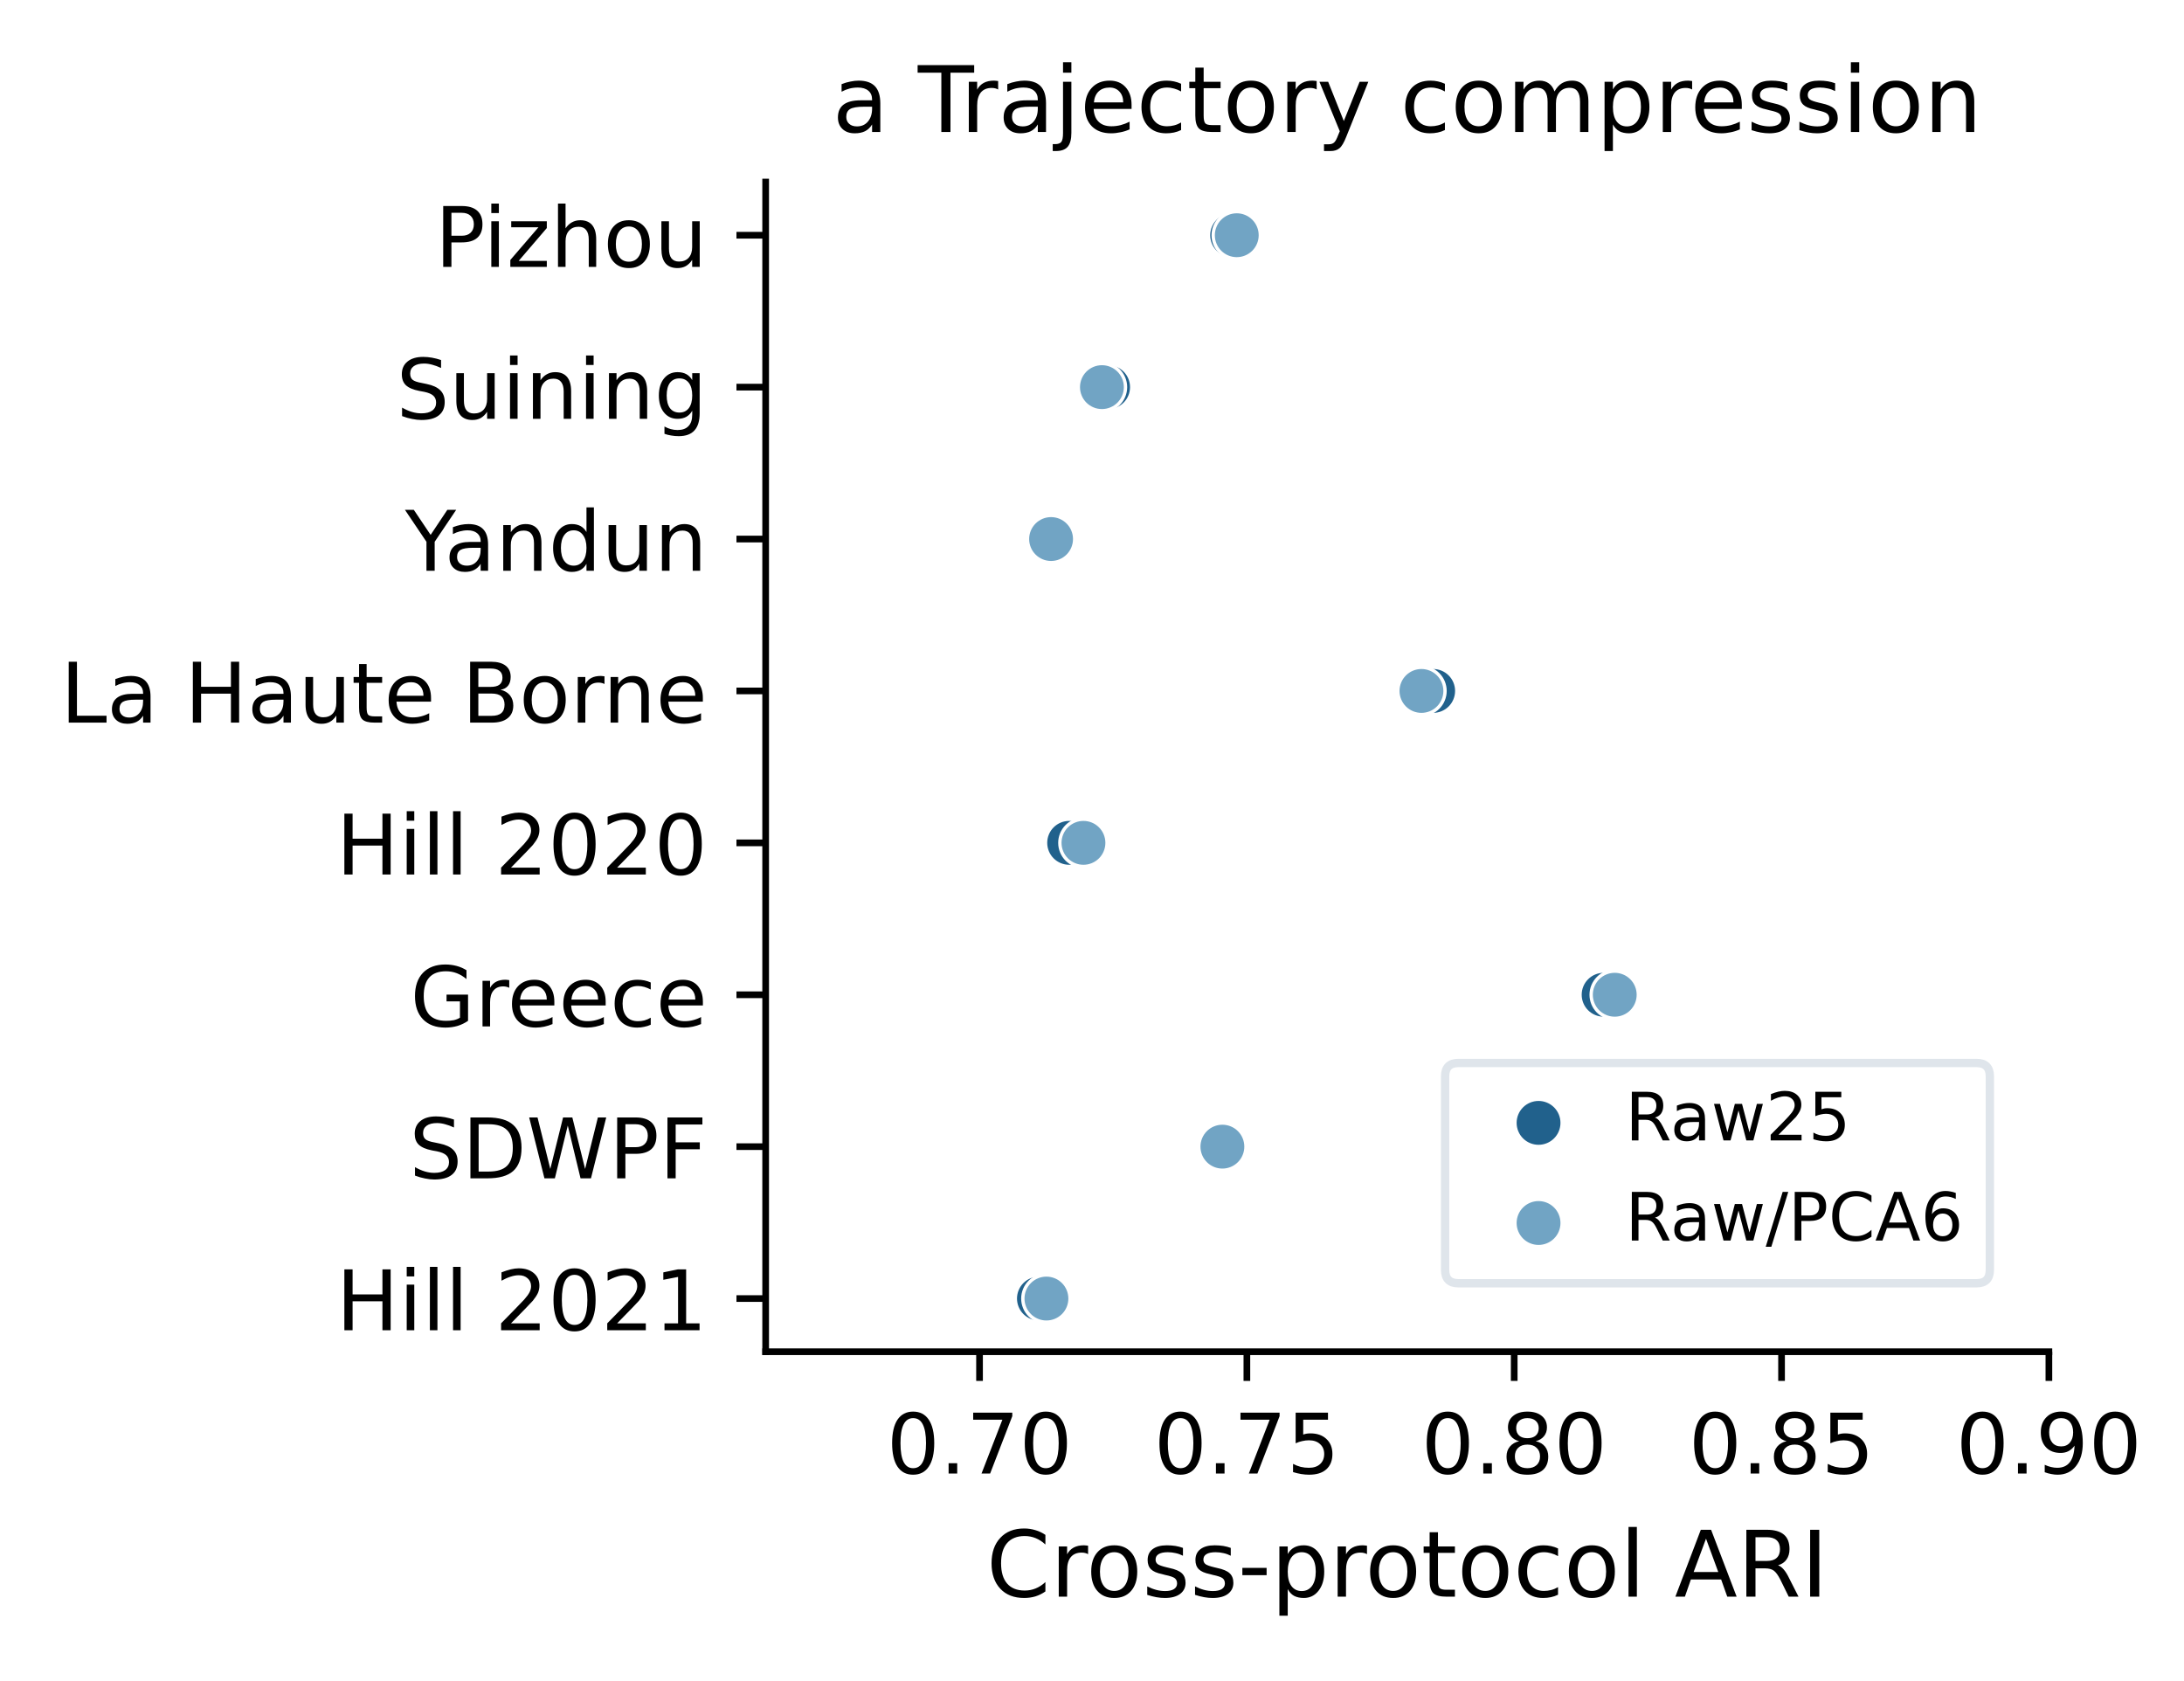
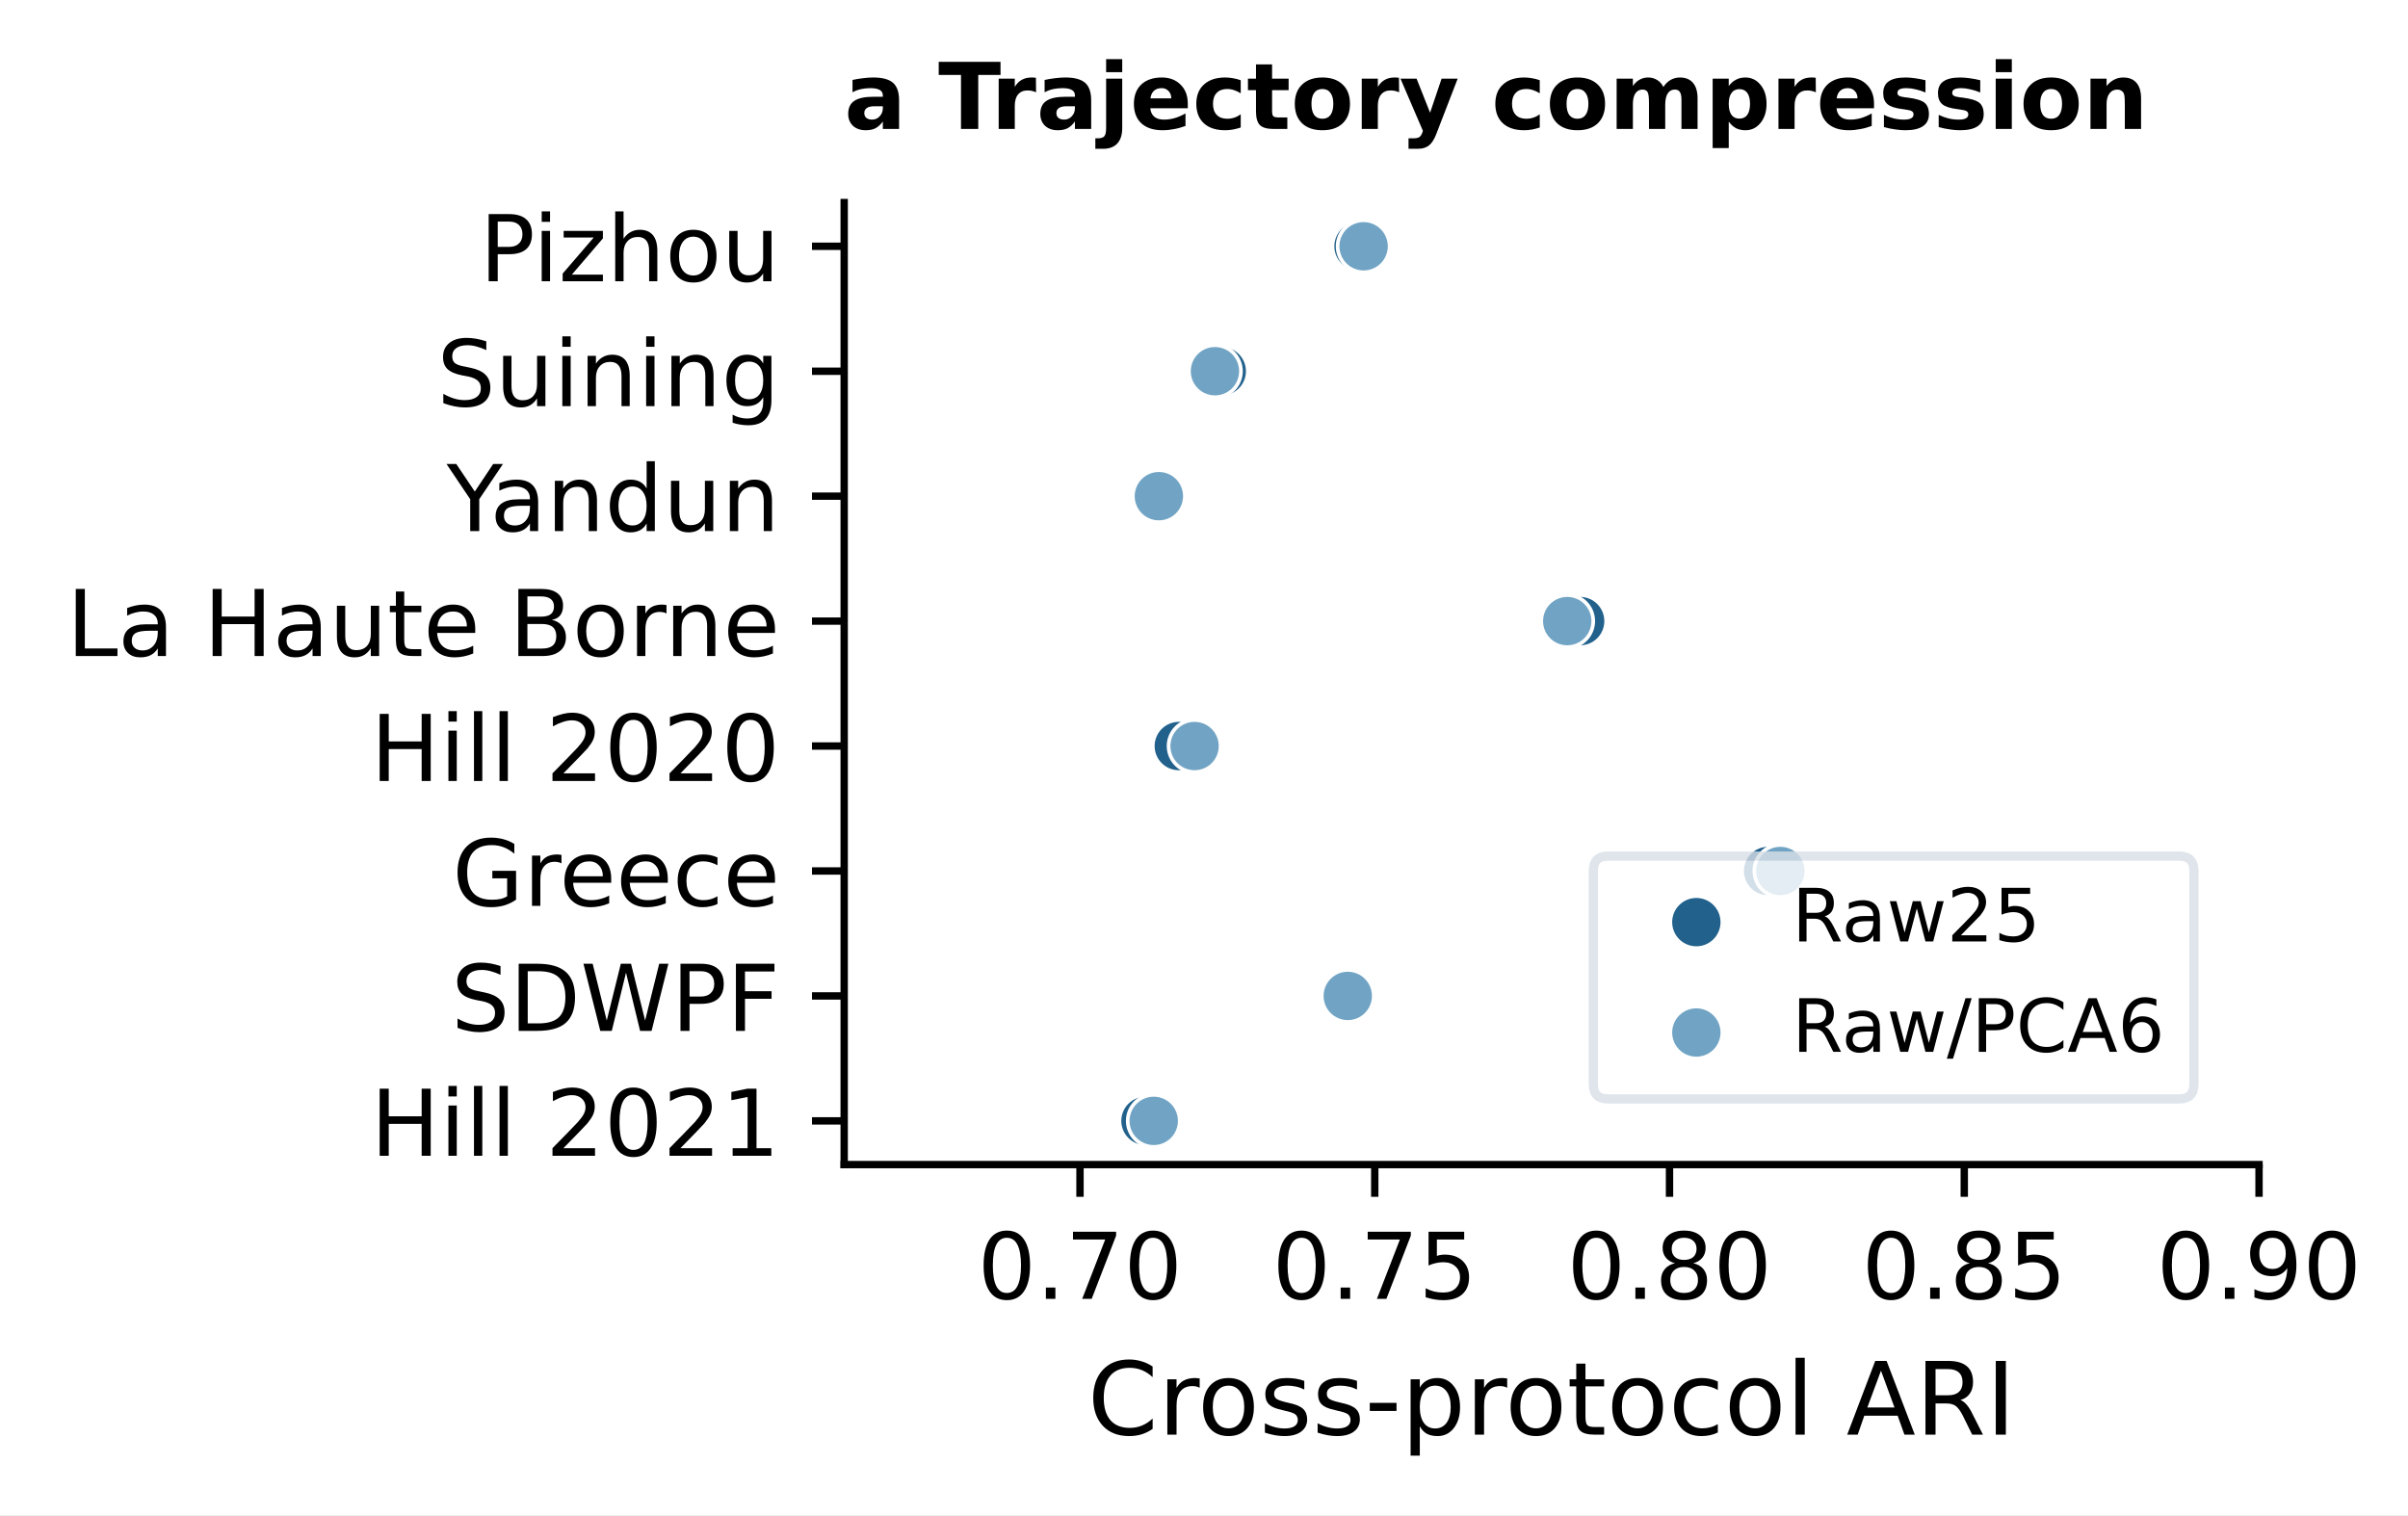
- <svg xmlns="http://www.w3.org/2000/svg" xmlns:xlink="http://www.w3.org/1999/xlink" width="261.781pt" height="201.465pt" viewBox="0 0 261.781 201.465" version="1.1">
+ <svg xmlns="http://www.w3.org/2000/svg" xmlns:xlink="http://www.w3.org/1999/xlink" width="261.781pt" height="164.713pt" viewBox="0 0 261.781 164.713" version="1.1">
  <defs>
    <style type="text/css">*{stroke-linejoin: round; stroke-linecap: butt}</style>
  </defs>
  <g id="figure_1">
    <g id="patch_1">
-       <path d="M 0 201.465  L 261.781 201.465  L 261.781 0  L 0 0  z " style="fill: #ffffff" />
+       <path d="M 0 164.713  L 261.781 164.713  L 261.781 0  L 0 0  z " style="fill: #ffffff" />
    </g>
    <g id="axes_1">
      <g id="patch_2">
-         <path d="M 91.774 162.003  L 245.586 162.003  L 245.586 21.819  L 91.774 21.819  z " style="fill: #ffffff" />
+         <path d="M 91.774 126.613  L 245.586 126.613  L 245.586 22.02  L 91.774 22.02  z " style="fill: #ffffff" />
      </g>
      <g id="matplotlib.axis_1">
        <g id="xtick_1">
          <g id="line2d_1">
            <defs>
-               <path id="mfa02879c90" d="M 0 0  L 0 3.5  " style="stroke: #000000; stroke-width: 0.8" />
+               <path id="ma590c1105b" d="M 0 0  L 0 3.5  " style="stroke: #000000; stroke-width: 0.8" />
            </defs>
            <g>
-               <use xlink:href="#mfa02879c90" x="117.41" y="162.003" style="stroke: #000000; stroke-width: 0.8" />
+               <use xlink:href="#ma590c1105b" x="117.41" y="126.613" style="stroke: #000000; stroke-width: 0.8" />
            </g>
          </g>
          <g id="text_1">
-             <text style="font-size: 10px; font-family: 'DejaVu Sans'; text-anchor: middle" x="117.41" y="176.601" transform="rotate(-0 117.4096 176.6007)">0.70</text>
+             <text style="font-size: 10px; font-family: 'DejaVu Sans'; text-anchor: middle" x="117.41" y="141.21" transform="rotate(-0 117.4096 141.2104)">0.70</text>
          </g>
        </g>
        <g id="xtick_2">
          <g id="line2d_2">
            <g>
-               <use xlink:href="#mfa02879c90" x="149.454" y="162.003" style="stroke: #000000; stroke-width: 0.8" />
+               <use xlink:href="#ma590c1105b" x="149.454" y="126.613" style="stroke: #000000; stroke-width: 0.8" />
            </g>
          </g>
          <g id="text_2">
-             <text style="font-size: 10px; font-family: 'DejaVu Sans'; text-anchor: middle" x="149.454" y="176.601" transform="rotate(-0 149.4538 176.6007)">0.75</text>
+             <text style="font-size: 10px; font-family: 'DejaVu Sans'; text-anchor: middle" x="149.454" y="141.21" transform="rotate(-0 149.4538 141.2104)">0.75</text>
          </g>
        </g>
        <g id="xtick_3">
          <g id="line2d_3">
            <g>
-               <use xlink:href="#mfa02879c90" x="181.498" y="162.003" style="stroke: #000000; stroke-width: 0.8" />
+               <use xlink:href="#ma590c1105b" x="181.498" y="126.613" style="stroke: #000000; stroke-width: 0.8" />
            </g>
          </g>
          <g id="text_3">
-             <text style="font-size: 10px; font-family: 'DejaVu Sans'; text-anchor: middle" x="181.498" y="176.601" transform="rotate(-0 181.498 176.6007)">0.80</text>
+             <text style="font-size: 10px; font-family: 'DejaVu Sans'; text-anchor: middle" x="181.498" y="141.21" transform="rotate(-0 181.498 141.2104)">0.80</text>
          </g>
        </g>
        <g id="xtick_4">
          <g id="line2d_4">
            <g>
-               <use xlink:href="#mfa02879c90" x="213.542" y="162.003" style="stroke: #000000; stroke-width: 0.8" />
+               <use xlink:href="#ma590c1105b" x="213.542" y="126.613" style="stroke: #000000; stroke-width: 0.8" />
            </g>
          </g>
          <g id="text_4">
-             <text style="font-size: 10px; font-family: 'DejaVu Sans'; text-anchor: middle" x="213.542" y="176.601" transform="rotate(-0 213.5422 176.6007)">0.85</text>
+             <text style="font-size: 10px; font-family: 'DejaVu Sans'; text-anchor: middle" x="213.542" y="141.21" transform="rotate(-0 213.5422 141.2104)">0.85</text>
          </g>
        </g>
        <g id="xtick_5">
          <g id="line2d_5">
            <g>
-               <use xlink:href="#mfa02879c90" x="245.586" y="162.003" style="stroke: #000000; stroke-width: 0.8" />
+               <use xlink:href="#ma590c1105b" x="245.586" y="126.613" style="stroke: #000000; stroke-width: 0.8" />
            </g>
          </g>
          <g id="text_5">
-             <text style="font-size: 10px; font-family: 'DejaVu Sans'; text-anchor: middle" x="245.586" y="176.601" transform="rotate(-0 245.5864 176.6007)">0.90</text>
+             <text style="font-size: 10px; font-family: 'DejaVu Sans'; text-anchor: middle" x="245.586" y="141.21" transform="rotate(-0 245.5864 141.2104)">0.90</text>
          </g>
        </g>
        <g id="text_6">
-           <text style="font-size: 11px; font-family: 'DejaVu Sans'; text-anchor: middle" x="168.68" y="191.361" transform="rotate(-0 168.6803 191.3614)">Cross-protocol ARI</text>
+           <text style="font-size: 11px; font-family: 'DejaVu Sans'; text-anchor: middle" x="168.68" y="155.971" transform="rotate(-0 168.6803 155.9711)">Cross-protocol ARI</text>
        </g>
      </g>
      <g id="matplotlib.axis_2">
        <g id="ytick_1">
          <g id="line2d_6">
            <defs>
-               <path id="macb258fdbd" d="M 0 0  L -3.5 0  " style="stroke: #000000; stroke-width: 0.8" />
+               <path id="md6fc1d819e" d="M 0 0  L -3.5 0  " style="stroke: #000000; stroke-width: 0.8" />
            </defs>
            <g>
-               <use xlink:href="#macb258fdbd" x="91.774" y="28.191" style="stroke: #000000; stroke-width: 0.8" />
+               <use xlink:href="#md6fc1d819e" x="91.774" y="26.775" style="stroke: #000000; stroke-width: 0.8" />
            </g>
          </g>
          <g id="text_7">
-             <text style="font-size: 10px; font-family: 'DejaVu Sans'; text-anchor: end" x="84.774" y="31.99" transform="rotate(-0 84.77424 31.9903)">Pizhou</text>
+             <text style="font-size: 10px; font-family: 'DejaVu Sans'; text-anchor: end" x="84.774" y="30.574" transform="rotate(-0 84.77424 30.57391)">Pizhou</text>
          </g>
        </g>
        <g id="ytick_2">
          <g id="line2d_7">
            <g>
-               <use xlink:href="#macb258fdbd" x="91.774" y="46.397" style="stroke: #000000; stroke-width: 0.8" />
+               <use xlink:href="#md6fc1d819e" x="91.774" y="40.358" style="stroke: #000000; stroke-width: 0.8" />
            </g>
          </g>
          <g id="text_8">
-             <text style="font-size: 10px; font-family: 'DejaVu Sans'; text-anchor: end" x="84.774" y="50.196" transform="rotate(-0 84.77424 50.19601)">Suining</text>
+             <text style="font-size: 10px; font-family: 'DejaVu Sans'; text-anchor: end" x="84.774" y="44.157" transform="rotate(-0 84.77424 44.15732)">Suining</text>
          </g>
        </g>
        <g id="ytick_3">
          <g id="line2d_8">
            <g>
-               <use xlink:href="#macb258fdbd" x="91.774" y="64.603" style="stroke: #000000; stroke-width: 0.8" />
+               <use xlink:href="#md6fc1d819e" x="91.774" y="53.942" style="stroke: #000000; stroke-width: 0.8" />
            </g>
          </g>
          <g id="text_9">
-             <text style="font-size: 10px; font-family: 'DejaVu Sans'; text-anchor: end" x="84.774" y="68.402" transform="rotate(-0 84.77424 68.40173)">Yandun</text>
+             <text style="font-size: 10px; font-family: 'DejaVu Sans'; text-anchor: end" x="84.774" y="57.741" transform="rotate(-0 84.77424 57.74074)">Yandun</text>
          </g>
        </g>
        <g id="ytick_4">
          <g id="line2d_9">
            <g>
-               <use xlink:href="#macb258fdbd" x="91.774" y="82.808" style="stroke: #000000; stroke-width: 0.8" />
+               <use xlink:href="#md6fc1d819e" x="91.774" y="67.525" style="stroke: #000000; stroke-width: 0.8" />
            </g>
          </g>
          <g id="text_10">
-             <text style="font-size: 10px; font-family: 'DejaVu Sans'; text-anchor: end" x="84.774" y="86.607" transform="rotate(-0 84.77424 86.60705)">La Haute Borne</text>
+             <text style="font-size: 10px; font-family: 'DejaVu Sans'; text-anchor: end" x="84.774" y="71.324" transform="rotate(-0 84.77424 71.32376)">La Haute Borne</text>
          </g>
        </g>
        <g id="ytick_5">
          <g id="line2d_10">
            <g>
-               <use xlink:href="#macb258fdbd" x="91.774" y="101.014" style="stroke: #000000; stroke-width: 0.8" />
+               <use xlink:href="#md6fc1d819e" x="91.774" y="81.108" style="stroke: #000000; stroke-width: 0.8" />
            </g>
          </g>
          <g id="text_11">
-             <text style="font-size: 10px; font-family: 'DejaVu Sans'; text-anchor: end" x="84.774" y="104.813" transform="rotate(-0 84.77424 104.8132)">Hill 2020</text>
+             <text style="font-size: 10px; font-family: 'DejaVu Sans'; text-anchor: end" x="84.774" y="84.908" transform="rotate(-0 84.77424 84.90756)">Hill 2020</text>
          </g>
        </g>
        <g id="ytick_6">
          <g id="line2d_11">
            <g>
-               <use xlink:href="#macb258fdbd" x="91.774" y="119.22" style="stroke: #000000; stroke-width: 0.8" />
+               <use xlink:href="#md6fc1d819e" x="91.774" y="94.692" style="stroke: #000000; stroke-width: 0.8" />
            </g>
          </g>
          <g id="text_12">
-             <text style="font-size: 10px; font-family: 'DejaVu Sans'; text-anchor: end" x="84.774" y="123.018" transform="rotate(-0 84.77424 123.0185)">Greece</text>
+             <text style="font-size: 10px; font-family: 'DejaVu Sans'; text-anchor: end" x="84.774" y="98.491" transform="rotate(-0 84.77424 98.49059)">Greece</text>
          </g>
        </g>
        <g id="ytick_7">
          <g id="line2d_12">
            <g>
-               <use xlink:href="#macb258fdbd" x="91.774" y="137.425" style="stroke: #000000; stroke-width: 0.8" />
+               <use xlink:href="#md6fc1d819e" x="91.774" y="108.275" style="stroke: #000000; stroke-width: 0.8" />
            </g>
          </g>
          <g id="text_13">
-             <text style="font-size: 10px; font-family: 'DejaVu Sans'; text-anchor: end" x="84.774" y="141.224" transform="rotate(-0 84.77424 141.2242)">SDWPF</text>
+             <text style="font-size: 10px; font-family: 'DejaVu Sans'; text-anchor: end" x="84.774" y="112.074" transform="rotate(-0 84.77424 112.074)">SDWPF</text>
          </g>
        </g>
        <g id="ytick_8">
          <g id="line2d_13">
            <g>
-               <use xlink:href="#macb258fdbd" x="91.774" y="155.631" style="stroke: #000000; stroke-width: 0.8" />
+               <use xlink:href="#md6fc1d819e" x="91.774" y="121.859" style="stroke: #000000; stroke-width: 0.8" />
            </g>
          </g>
          <g id="text_14">
-             <text style="font-size: 10px; font-family: 'DejaVu Sans'; text-anchor: end" x="84.774" y="159.43" transform="rotate(-0 84.77424 159.4303)">Hill 2021</text>
+             <text style="font-size: 10px; font-family: 'DejaVu Sans'; text-anchor: end" x="84.774" y="125.658" transform="rotate(-0 84.77424 125.6578)">Hill 2021</text>
          </g>
        </g>
      </g>
      <g id="patch_3">
-         <path d="M 91.774 162.003  L 91.774 21.819  " style="fill: none; stroke: #000000; stroke-width: 0.8; stroke-linejoin: miter; stroke-linecap: square" />
+         <path d="M 91.774 126.613  L 91.774 22.02  " style="fill: none; stroke: #000000; stroke-width: 0.8; stroke-linejoin: miter; stroke-linecap: square" />
      </g>
      <g id="patch_4">
-         <path d="M 91.774 162.003  L 245.586 162.003  " style="fill: none; stroke: #000000; stroke-width: 0.8; stroke-linejoin: miter; stroke-linecap: square" />
+         <path d="M 91.774 126.613  L 245.586 126.613  " style="fill: none; stroke: #000000; stroke-width: 0.8; stroke-linejoin: miter; stroke-linecap: square" />
      </g>
      <g id="text_15">
-         <text style="font-size: 11px; font-family: 'DejaVu Sans'; text-anchor: middle" x="168.68" y="15.819" transform="rotate(-0 168.6803 15.81908)">a  Trajectory compression</text>
+         <text style="font-weight: 700; font-size: 10px; font-family: 'DejaVu Sans'; text-anchor: start" x="91.774" y="14.02" transform="rotate(-0 91.77424 14.02049)">a  Trajectory compression</text>
      </g>
      <g id="PathCollection_1">
        <defs>
-           <path id="mb7ad7dfc9b" d="M 0 2.828  C 0.75 2.828 1.47 2.53 2 2  C 2.53 1.47 2.828 0.75 2.828 0  C 2.828 -0.75 2.53 -1.47 2 -2  C 1.47 -2.53 0.75 -2.828 0 -2.828  C -0.75 -2.828 -1.47 -2.53 -2 -2  C -2.53 -1.47 -2.828 -0.75 -2.828 0  C -2.828 0.75 -2.53 1.47 -2 2  C -1.47 2.53 -0.75 2.828 0 2.828  z " style="stroke: #ffffff; stroke-width: 0.4" />
+           <path id="mf30d62475d" d="M 0 2.828  C 0.75 2.828 1.47 2.53 2 2  C 2.53 1.47 2.828 0.75 2.828 0  C 2.828 -0.75 2.53 -1.47 2 -2  C 1.47 -2.53 0.75 -2.828 0 -2.828  C -0.75 -2.828 -1.47 -2.53 -2 -2  C -2.53 -1.47 -2.828 -0.75 -2.828 0  C -2.828 0.75 -2.53 1.47 -2 2  C -1.47 2.53 -0.75 2.828 0 2.828  z " style="stroke: #ffffff; stroke-width: 0.4" />
        </defs>
-         <g clip-path="url(#p07e4459e81)">
-           <use xlink:href="#mb7ad7dfc9b" x="147.69" y="28.191" style="fill: #21618c; stroke: #ffffff; stroke-width: 0.4" />
-           <use xlink:href="#mb7ad7dfc9b" x="132.821" y="46.397" style="fill: #21618c; stroke: #ffffff; stroke-width: 0.4" />
-           <use xlink:href="#mb7ad7dfc9b" x="126.247" y="64.603" style="fill: #21618c; stroke: #ffffff; stroke-width: 0.4" />
-           <use xlink:href="#mb7ad7dfc9b" x="171.783" y="82.808" style="fill: #21618c; stroke: #ffffff; stroke-width: 0.4" />
-           <use xlink:href="#mb7ad7dfc9b" x="128.151" y="101.014" style="fill: #21618c; stroke: #ffffff; stroke-width: 0.4" />
-           <use xlink:href="#mb7ad7dfc9b" x="192.214" y="119.22" style="fill: #21618c; stroke: #ffffff; stroke-width: 0.4" />
-           <use xlink:href="#mb7ad7dfc9b" x="146.532" y="137.425" style="fill: #21618c; stroke: #ffffff; stroke-width: 0.4" />
-           <use xlink:href="#mb7ad7dfc9b" x="124.528" y="155.631" style="fill: #21618c; stroke: #ffffff; stroke-width: 0.4" />
+         <g clip-path="url(#p32fd10a0bf)">
+           <use xlink:href="#mf30d62475d" x="147.69" y="26.775" style="fill: #21618c; stroke: #ffffff; stroke-width: 0.4" />
+           <use xlink:href="#mf30d62475d" x="132.821" y="40.358" style="fill: #21618c; stroke: #ffffff; stroke-width: 0.4" />
+           <use xlink:href="#mf30d62475d" x="126.247" y="53.942" style="fill: #21618c; stroke: #ffffff; stroke-width: 0.4" />
+           <use xlink:href="#mf30d62475d" x="171.783" y="67.525" style="fill: #21618c; stroke: #ffffff; stroke-width: 0.4" />
+           <use xlink:href="#mf30d62475d" x="128.151" y="81.108" style="fill: #21618c; stroke: #ffffff; stroke-width: 0.4" />
+           <use xlink:href="#mf30d62475d" x="192.214" y="94.692" style="fill: #21618c; stroke: #ffffff; stroke-width: 0.4" />
+           <use xlink:href="#mf30d62475d" x="146.532" y="108.275" style="fill: #21618c; stroke: #ffffff; stroke-width: 0.4" />
+           <use xlink:href="#mf30d62475d" x="124.528" y="121.859" style="fill: #21618c; stroke: #ffffff; stroke-width: 0.4" />
        </g>
      </g>
      <g id="PathCollection_2">
        <defs>
-           <path id="m282dfd3b6c" d="M 0 2.828  C 0.75 2.828 1.47 2.53 2 2  C 2.53 1.47 2.828 0.75 2.828 0  C 2.828 -0.75 2.53 -1.47 2 -2  C 1.47 -2.53 0.75 -2.828 0 -2.828  C -0.75 -2.828 -1.47 -2.53 -2 -2  C -2.53 -1.47 -2.828 -0.75 -2.828 0  C -2.828 0.75 -2.53 1.47 -2 2  C -1.47 2.53 -0.75 2.828 0 2.828  z " style="stroke: #ffffff; stroke-width: 0.4" />
+           <path id="m6a74899297" d="M 0 2.828  C 0.75 2.828 1.47 2.53 2 2  C 2.53 1.47 2.828 0.75 2.828 0  C 2.828 -0.75 2.53 -1.47 2 -2  C 1.47 -2.53 0.75 -2.828 0 -2.828  C -0.75 -2.828 -1.47 -2.53 -2 -2  C -2.53 -1.47 -2.828 -0.75 -2.828 0  C -2.828 0.75 -2.53 1.47 -2 2  C -1.47 2.53 -0.75 2.828 0 2.828  z " style="stroke: #ffffff; stroke-width: 0.4" />
        </defs>
-         <g clip-path="url(#p07e4459e81)">
-           <use xlink:href="#m282dfd3b6c" x="148.242" y="28.191" style="fill: #71a4c4; stroke: #ffffff; stroke-width: 0.4" />
-           <use xlink:href="#m282dfd3b6c" x="132.08" y="46.397" style="fill: #71a4c4; stroke: #ffffff; stroke-width: 0.4" />
-           <use xlink:href="#m282dfd3b6c" x="125.985" y="64.603" style="fill: #71a4c4; stroke: #ffffff; stroke-width: 0.4" />
-           <use xlink:href="#m282dfd3b6c" x="170.379" y="82.808" style="fill: #71a4c4; stroke: #ffffff; stroke-width: 0.4" />
-           <use xlink:href="#m282dfd3b6c" x="129.866" y="101.014" style="fill: #71a4c4; stroke: #ffffff; stroke-width: 0.4" />
-           <use xlink:href="#m282dfd3b6c" x="193.548" y="119.22" style="fill: #71a4c4; stroke: #ffffff; stroke-width: 0.4" />
-           <use xlink:href="#m282dfd3b6c" x="146.519" y="137.425" style="fill: #71a4c4; stroke: #ffffff; stroke-width: 0.4" />
-           <use xlink:href="#m282dfd3b6c" x="125.428" y="155.631" style="fill: #71a4c4; stroke: #ffffff; stroke-width: 0.4" />
+         <g clip-path="url(#p32fd10a0bf)">
+           <use xlink:href="#m6a74899297" x="148.242" y="26.775" style="fill: #71a4c4; stroke: #ffffff; stroke-width: 0.4" />
+           <use xlink:href="#m6a74899297" x="132.08" y="40.358" style="fill: #71a4c4; stroke: #ffffff; stroke-width: 0.4" />
+           <use xlink:href="#m6a74899297" x="125.985" y="53.942" style="fill: #71a4c4; stroke: #ffffff; stroke-width: 0.4" />
+           <use xlink:href="#m6a74899297" x="170.379" y="67.525" style="fill: #71a4c4; stroke: #ffffff; stroke-width: 0.4" />
+           <use xlink:href="#m6a74899297" x="129.866" y="81.108" style="fill: #71a4c4; stroke: #ffffff; stroke-width: 0.4" />
+           <use xlink:href="#m6a74899297" x="193.548" y="94.692" style="fill: #71a4c4; stroke: #ffffff; stroke-width: 0.4" />
+           <use xlink:href="#m6a74899297" x="146.519" y="108.275" style="fill: #71a4c4; stroke: #ffffff; stroke-width: 0.4" />
+           <use xlink:href="#m6a74899297" x="125.428" y="121.859" style="fill: #71a4c4; stroke: #ffffff; stroke-width: 0.4" />
        </g>
      </g>
      <g id="legend_1">
        <g id="patch_5">
-           <path d="M 174.815 153.798  L 236.91 153.798  Q 238.51 153.798 238.51 152.198  L 238.51 128.996  Q 238.51 127.396 236.91 127.396  L 174.815 127.396  Q 173.215 127.396 173.215 128.996  L 173.215 152.198  Q 173.215 153.798 174.815 153.798  z " style="fill: #ffffff; opacity: 0.8; stroke: #d7dee6; stroke-linejoin: miter" />
+           <path d="M 174.815 119.475  L 236.91 119.475  Q 238.51 119.475 238.51 117.875  L 238.51 94.674  Q 238.51 93.074 236.91 93.074  L 174.815 93.074  Q 173.215 93.074 173.215 94.674  L 173.215 117.875  Q 173.215 119.475 174.815 119.475  z " style="fill: #ffffff; opacity: 0.8; stroke: #d7dee6; stroke-linejoin: miter" />
        </g>
        <g id="PathCollection_3">
          <g>
-             <use xlink:href="#mb7ad7dfc9b" x="184.415" y="134.575" style="fill: #21618c; stroke: #ffffff; stroke-width: 0.4" />
+             <use xlink:href="#mf30d62475d" x="184.415" y="100.253" style="fill: #21618c; stroke: #ffffff; stroke-width: 0.4" />
          </g>
        </g>
        <g id="text_16">
-           <text style="font-size: 8px; font-family: 'DejaVu Sans'; text-anchor: start" x="194.815" y="136.675" transform="rotate(-0 194.8152 136.6751)">Raw25</text>
+           <text style="font-size: 8px; font-family: 'DejaVu Sans'; text-anchor: start" x="194.815" y="102.353" transform="rotate(-0 194.8152 102.3525)">Raw25</text>
        </g>
        <g id="PathCollection_4">
          <g>
-             <use xlink:href="#m282dfd3b6c" x="184.415" y="146.576" style="fill: #71a4c4; stroke: #ffffff; stroke-width: 0.4" />
+             <use xlink:href="#m6a74899297" x="184.415" y="112.253" style="fill: #71a4c4; stroke: #ffffff; stroke-width: 0.4" />
          </g>
        </g>
        <g id="text_17">
-           <text style="font-size: 8px; font-family: 'DejaVu Sans'; text-anchor: start" x="194.815" y="148.676" transform="rotate(-0 194.8152 148.6757)">Raw/PCA6</text>
+           <text style="font-size: 8px; font-family: 'DejaVu Sans'; text-anchor: start" x="194.815" y="114.353" transform="rotate(-0 194.8152 114.3531)">Raw/PCA6</text>
        </g>
      </g>
    </g>
    <g id="axes_2">
      <g id="patch_6">
-         <path d="M 305.646 162.003  L 452.134 162.003  L 452.134 21.819  L 305.646 21.819  z " style="fill: #ffffff" />
+         <path d="M 305.646 124.122  L 452.134 124.122  L 452.134 24.511  L 305.646 24.511  z " style="fill: #ffffff" />
      </g>
      <g id="PathCollection_5">
        <defs>
-           <path id="mb10bb1fa43" d="M 0 2.646  C 0.702 2.646 1.375 2.367 1.871 1.871  C 2.367 1.375 2.646 0.702 2.646 0  C 2.646 -0.702 2.367 -1.375 1.871 -1.871  C 1.375 -2.367 0.702 -2.646 0 -2.646  C -0.702 -2.646 -1.375 -2.367 -1.871 -1.871  C -2.367 -1.375 -2.646 -0.702 -2.646 0  C -2.646 0.702 -2.367 1.375 -1.871 1.871  C -1.375 2.367 -0.702 2.646 0 2.646  z " style="stroke: #21618c" />
+           <path id="mbe1a81a221" d="M 0 2.646  C 0.702 2.646 1.375 2.367 1.871 1.871  C 2.367 1.375 2.646 0.702 2.646 0  C 2.646 -0.702 2.367 -1.375 1.871 -1.871  C 1.375 -2.367 0.702 -2.646 0 -2.646  C -0.702 -2.646 -1.375 -2.367 -1.871 -1.871  C -2.367 -1.375 -2.646 -0.702 -2.646 0  C -2.646 0.702 -2.367 1.375 -1.871 1.871  C -1.375 2.367 -0.702 2.646 0 2.646  z " style="stroke: #21618c" />
        </defs>
-         <g clip-path="url(#pa5a9ee984d)">
-           <use xlink:href="#mb10bb1fa43" x="396.924" y="28.191" style="fill: #21618c; stroke: #21618c" />
-           <use xlink:href="#mb10bb1fa43" x="354.673" y="46.397" style="fill: #21618c; stroke: #21618c" />
-           <use xlink:href="#mb10bb1fa43" x="370.331" y="64.603" style="fill: #21618c; stroke: #21618c" />
-           <use xlink:href="#mb10bb1fa43" x="333.022" y="82.808" style="fill: #21618c; stroke: #21618c" />
-           <use xlink:href="#mb10bb1fa43" x="434.885" y="101.014" style="fill: #21618c; stroke: #21618c" />
-           <use xlink:href="#mb10bb1fa43" x="422.463" y="119.22" style="fill: #21618c; stroke: #21618c" />
-           <use xlink:href="#mb10bb1fa43" x="378.458" y="137.425" style="fill: #21618c; stroke: #21618c" />
-           <use xlink:href="#mb10bb1fa43" x="408.299" y="155.631" style="fill: #21618c; stroke: #21618c" />
+         <g clip-path="url(#p4f978c8b60)">
+           <use xlink:href="#mbe1a81a221" x="396.924" y="29.039" style="fill: #21618c; stroke: #21618c" />
+           <use xlink:href="#mbe1a81a221" x="354.673" y="41.975" style="fill: #21618c; stroke: #21618c" />
+           <use xlink:href="#mbe1a81a221" x="370.331" y="54.912" style="fill: #21618c; stroke: #21618c" />
+           <use xlink:href="#mbe1a81a221" x="333.022" y="67.848" style="fill: #21618c; stroke: #21618c" />
+           <use xlink:href="#mbe1a81a221" x="434.885" y="80.785" style="fill: #21618c; stroke: #21618c" />
+           <use xlink:href="#mbe1a81a221" x="422.463" y="93.722" style="fill: #21618c; stroke: #21618c" />
+           <use xlink:href="#mbe1a81a221" x="378.458" y="106.658" style="fill: #21618c; stroke: #21618c" />
+           <use xlink:href="#mbe1a81a221" x="408.299" y="119.595" style="fill: #21618c; stroke: #21618c" />
        </g>
      </g>
      <g id="matplotlib.axis_3">
        <g id="xtick_6">
          <g id="line2d_14">
            <g>
-               <use xlink:href="#mfa02879c90" x="316.11" y="162.003" style="stroke: #000000; stroke-width: 0.8" />
+               <use xlink:href="#ma590c1105b" x="316.11" y="124.122" style="stroke: #000000; stroke-width: 0.8" />
            </g>
          </g>
          <g id="text_18">
-             <text style="font-size: 10px; font-family: 'DejaVu Sans'; text-anchor: middle" x="316.11" y="176.601" transform="rotate(-0 316.1099 176.6007)">−3</text>
+             <text style="font-size: 10px; font-family: 'DejaVu Sans'; text-anchor: middle" x="316.11" y="138.72" transform="rotate(-0 316.1099 138.7201)">−3</text>
          </g>
        </g>
        <g id="xtick_7">
          <g id="line2d_15">
            <g>
-               <use xlink:href="#mfa02879c90" x="378.89" y="162.003" style="stroke: #000000; stroke-width: 0.8" />
+               <use xlink:href="#ma590c1105b" x="378.89" y="124.122" style="stroke: #000000; stroke-width: 0.8" />
            </g>
          </g>
          <g id="text_19">
-             <text style="font-size: 10px; font-family: 'DejaVu Sans'; text-anchor: middle" x="378.89" y="176.601" transform="rotate(-0 378.8903 176.6007)">0</text>
+             <text style="font-size: 10px; font-family: 'DejaVu Sans'; text-anchor: middle" x="378.89" y="138.72" transform="rotate(-0 378.8903 138.7201)">0</text>
          </g>
        </g>
        <g id="xtick_8">
          <g id="line2d_16">
            <g>
-               <use xlink:href="#mfa02879c90" x="441.671" y="162.003" style="stroke: #000000; stroke-width: 0.8" />
+               <use xlink:href="#ma590c1105b" x="441.671" y="124.122" style="stroke: #000000; stroke-width: 0.8" />
            </g>
          </g>
          <g id="text_20">
-             <text style="font-size: 10px; font-family: 'DejaVu Sans'; text-anchor: middle" x="441.671" y="176.601" transform="rotate(-0 441.6708 176.6007)">3</text>
+             <text style="font-size: 10px; font-family: 'DejaVu Sans'; text-anchor: middle" x="441.671" y="138.72" transform="rotate(-0 441.6708 138.7201)">3</text>
          </g>
        </g>
        <g id="text_21">
-           <text style="font-size: 11px; font-family: 'DejaVu Sans'; text-anchor: middle" x="378.89" y="191.361" transform="rotate(-0 378.8903 191.3605)">PCA − raw ARI (×10⁻³)</text>
+           <text style="font-size: 11px; font-family: 'DejaVu Sans'; text-anchor: middle" x="378.89" y="153.48" transform="rotate(-0 378.8903 153.4799)">PCA − raw ARI (×10⁻³)</text>
        </g>
      </g>
      <g id="matplotlib.axis_4">
        <g id="ytick_9">
          <g id="line2d_17">
            <g>
-               <use xlink:href="#macb258fdbd" x="305.646" y="28.191" style="stroke: #000000; stroke-width: 0.8" />
+               <use xlink:href="#md6fc1d819e" x="305.646" y="29.039" style="stroke: #000000; stroke-width: 0.8" />
            </g>
          </g>
        </g>
        <g id="ytick_10">
          <g id="line2d_18">
            <g>
-               <use xlink:href="#macb258fdbd" x="305.646" y="46.397" style="stroke: #000000; stroke-width: 0.8" />
+               <use xlink:href="#md6fc1d819e" x="305.646" y="41.975" style="stroke: #000000; stroke-width: 0.8" />
            </g>
          </g>
        </g>
        <g id="ytick_11">
          <g id="line2d_19">
            <g>
-               <use xlink:href="#macb258fdbd" x="305.646" y="64.603" style="stroke: #000000; stroke-width: 0.8" />
+               <use xlink:href="#md6fc1d819e" x="305.646" y="54.912" style="stroke: #000000; stroke-width: 0.8" />
            </g>
          </g>
        </g>
        <g id="ytick_12">
          <g id="line2d_20">
            <g>
-               <use xlink:href="#macb258fdbd" x="305.646" y="82.808" style="stroke: #000000; stroke-width: 0.8" />
+               <use xlink:href="#md6fc1d819e" x="305.646" y="67.848" style="stroke: #000000; stroke-width: 0.8" />
            </g>
          </g>
        </g>
        <g id="ytick_13">
          <g id="line2d_21">
            <g>
-               <use xlink:href="#macb258fdbd" x="305.646" y="101.014" style="stroke: #000000; stroke-width: 0.8" />
+               <use xlink:href="#md6fc1d819e" x="305.646" y="80.785" style="stroke: #000000; stroke-width: 0.8" />
            </g>
          </g>
        </g>
        <g id="ytick_14">
          <g id="line2d_22">
            <g>
-               <use xlink:href="#macb258fdbd" x="305.646" y="119.22" style="stroke: #000000; stroke-width: 0.8" />
+               <use xlink:href="#md6fc1d819e" x="305.646" y="93.722" style="stroke: #000000; stroke-width: 0.8" />
            </g>
          </g>
        </g>
        <g id="ytick_15">
          <g id="line2d_23">
            <g>
-               <use xlink:href="#macb258fdbd" x="305.646" y="137.425" style="stroke: #000000; stroke-width: 0.8" />
+               <use xlink:href="#md6fc1d819e" x="305.646" y="106.658" style="stroke: #000000; stroke-width: 0.8" />
            </g>
          </g>
        </g>
        <g id="ytick_16">
          <g id="line2d_24">
            <g>
-               <use xlink:href="#macb258fdbd" x="305.646" y="155.631" style="stroke: #000000; stroke-width: 0.8" />
+               <use xlink:href="#md6fc1d819e" x="305.646" y="119.595" style="stroke: #000000; stroke-width: 0.8" />
            </g>
          </g>
        </g>
      </g>
      <g id="line2d_25">
-         <path clip-path="url(#pa5a9ee984d)" style="fill: none; stroke-dasharray: 2.96,1.28; stroke-dashoffset: 0; stroke: #9aa4af; stroke-width: 0.8" />
+         <path clip-path="url(#p4f978c8b60)" style="fill: none; stroke-dasharray: 2.96,1.28; stroke-dashoffset: 0; stroke: #9aa4af; stroke-width: 0.8" />
      </g>
      <g id="LineCollection_1">
-         <path clip-path="url(#pa5a9ee984d)" style="fill: none; stroke: #71a4c4; stroke-width: 2" />
-         <path clip-path="url(#pa5a9ee984d)" style="fill: none; stroke: #71a4c4; stroke-width: 2" />
-         <path clip-path="url(#pa5a9ee984d)" style="fill: none; stroke: #71a4c4; stroke-width: 2" />
-         <path clip-path="url(#pa5a9ee984d)" style="fill: none; stroke: #71a4c4; stroke-width: 2" />
-         <path clip-path="url(#pa5a9ee984d)" style="fill: none; stroke: #71a4c4; stroke-width: 2" />
-         <path clip-path="url(#pa5a9ee984d)" style="fill: none; stroke: #71a4c4; stroke-width: 2" />
-         <path clip-path="url(#pa5a9ee984d)" style="fill: none; stroke: #71a4c4; stroke-width: 2" />
-         <path clip-path="url(#pa5a9ee984d)" style="fill: none; stroke: #71a4c4; stroke-width: 2" />
+         <path clip-path="url(#p4f978c8b60)" style="fill: none; stroke: #71a4c4; stroke-width: 2" />
+         <path clip-path="url(#p4f978c8b60)" style="fill: none; stroke: #71a4c4; stroke-width: 2" />
+         <path clip-path="url(#p4f978c8b60)" style="fill: none; stroke: #71a4c4; stroke-width: 2" />
+         <path clip-path="url(#p4f978c8b60)" style="fill: none; stroke: #71a4c4; stroke-width: 2" />
+         <path clip-path="url(#p4f978c8b60)" style="fill: none; stroke: #71a4c4; stroke-width: 2" />
+         <path clip-path="url(#p4f978c8b60)" style="fill: none; stroke: #71a4c4; stroke-width: 2" />
+         <path clip-path="url(#p4f978c8b60)" style="fill: none; stroke: #71a4c4; stroke-width: 2" />
+         <path clip-path="url(#p4f978c8b60)" style="fill: none; stroke: #71a4c4; stroke-width: 2" />
      </g>
      <g id="patch_7">
        <path style="fill: none; stroke: #000000; stroke-width: 0.8; stroke-linejoin: miter; stroke-linecap: square" />
      </g>
      <g id="patch_8">
        <path style="fill: none; stroke: #000000; stroke-width: 0.8; stroke-linejoin: miter; stroke-linecap: square" />
      </g>
      <g id="text_22">
-         <text style="font-size: 11px; font-family: 'DejaVu Sans'; text-anchor: middle" x="378.89" y="15.819" transform="rotate(-0 378.8903 15.81908)">b  Full-precision differences</text>
+         <text style="font-weight: 700; font-size: 10px; font-family: 'DejaVu Sans'; text-anchor: start" x="305.646" y="16.511" transform="rotate(-0 305.6464 16.51078)">b  Full-precision differences</text>
      </g>
    </g>
  </g>
  <defs>
-     <clipPath id="p07e4459e81">
-       <rect x="91.774" y="21.819" width="153.812" height="140.184" />
+     <clipPath id="p32fd10a0bf">
+       <rect x="91.774" y="22.02" width="153.812" height="104.592" />
    </clipPath>
-     <clipPath id="pa5a9ee984d">
-       <rect x="305.646" y="21.819" width="146.488" height="140.184" />
+     <clipPath id="p4f978c8b60">
+       <rect x="305.646" y="24.511" width="146.488" height="99.612" />
    </clipPath>
  </defs>
</svg>
